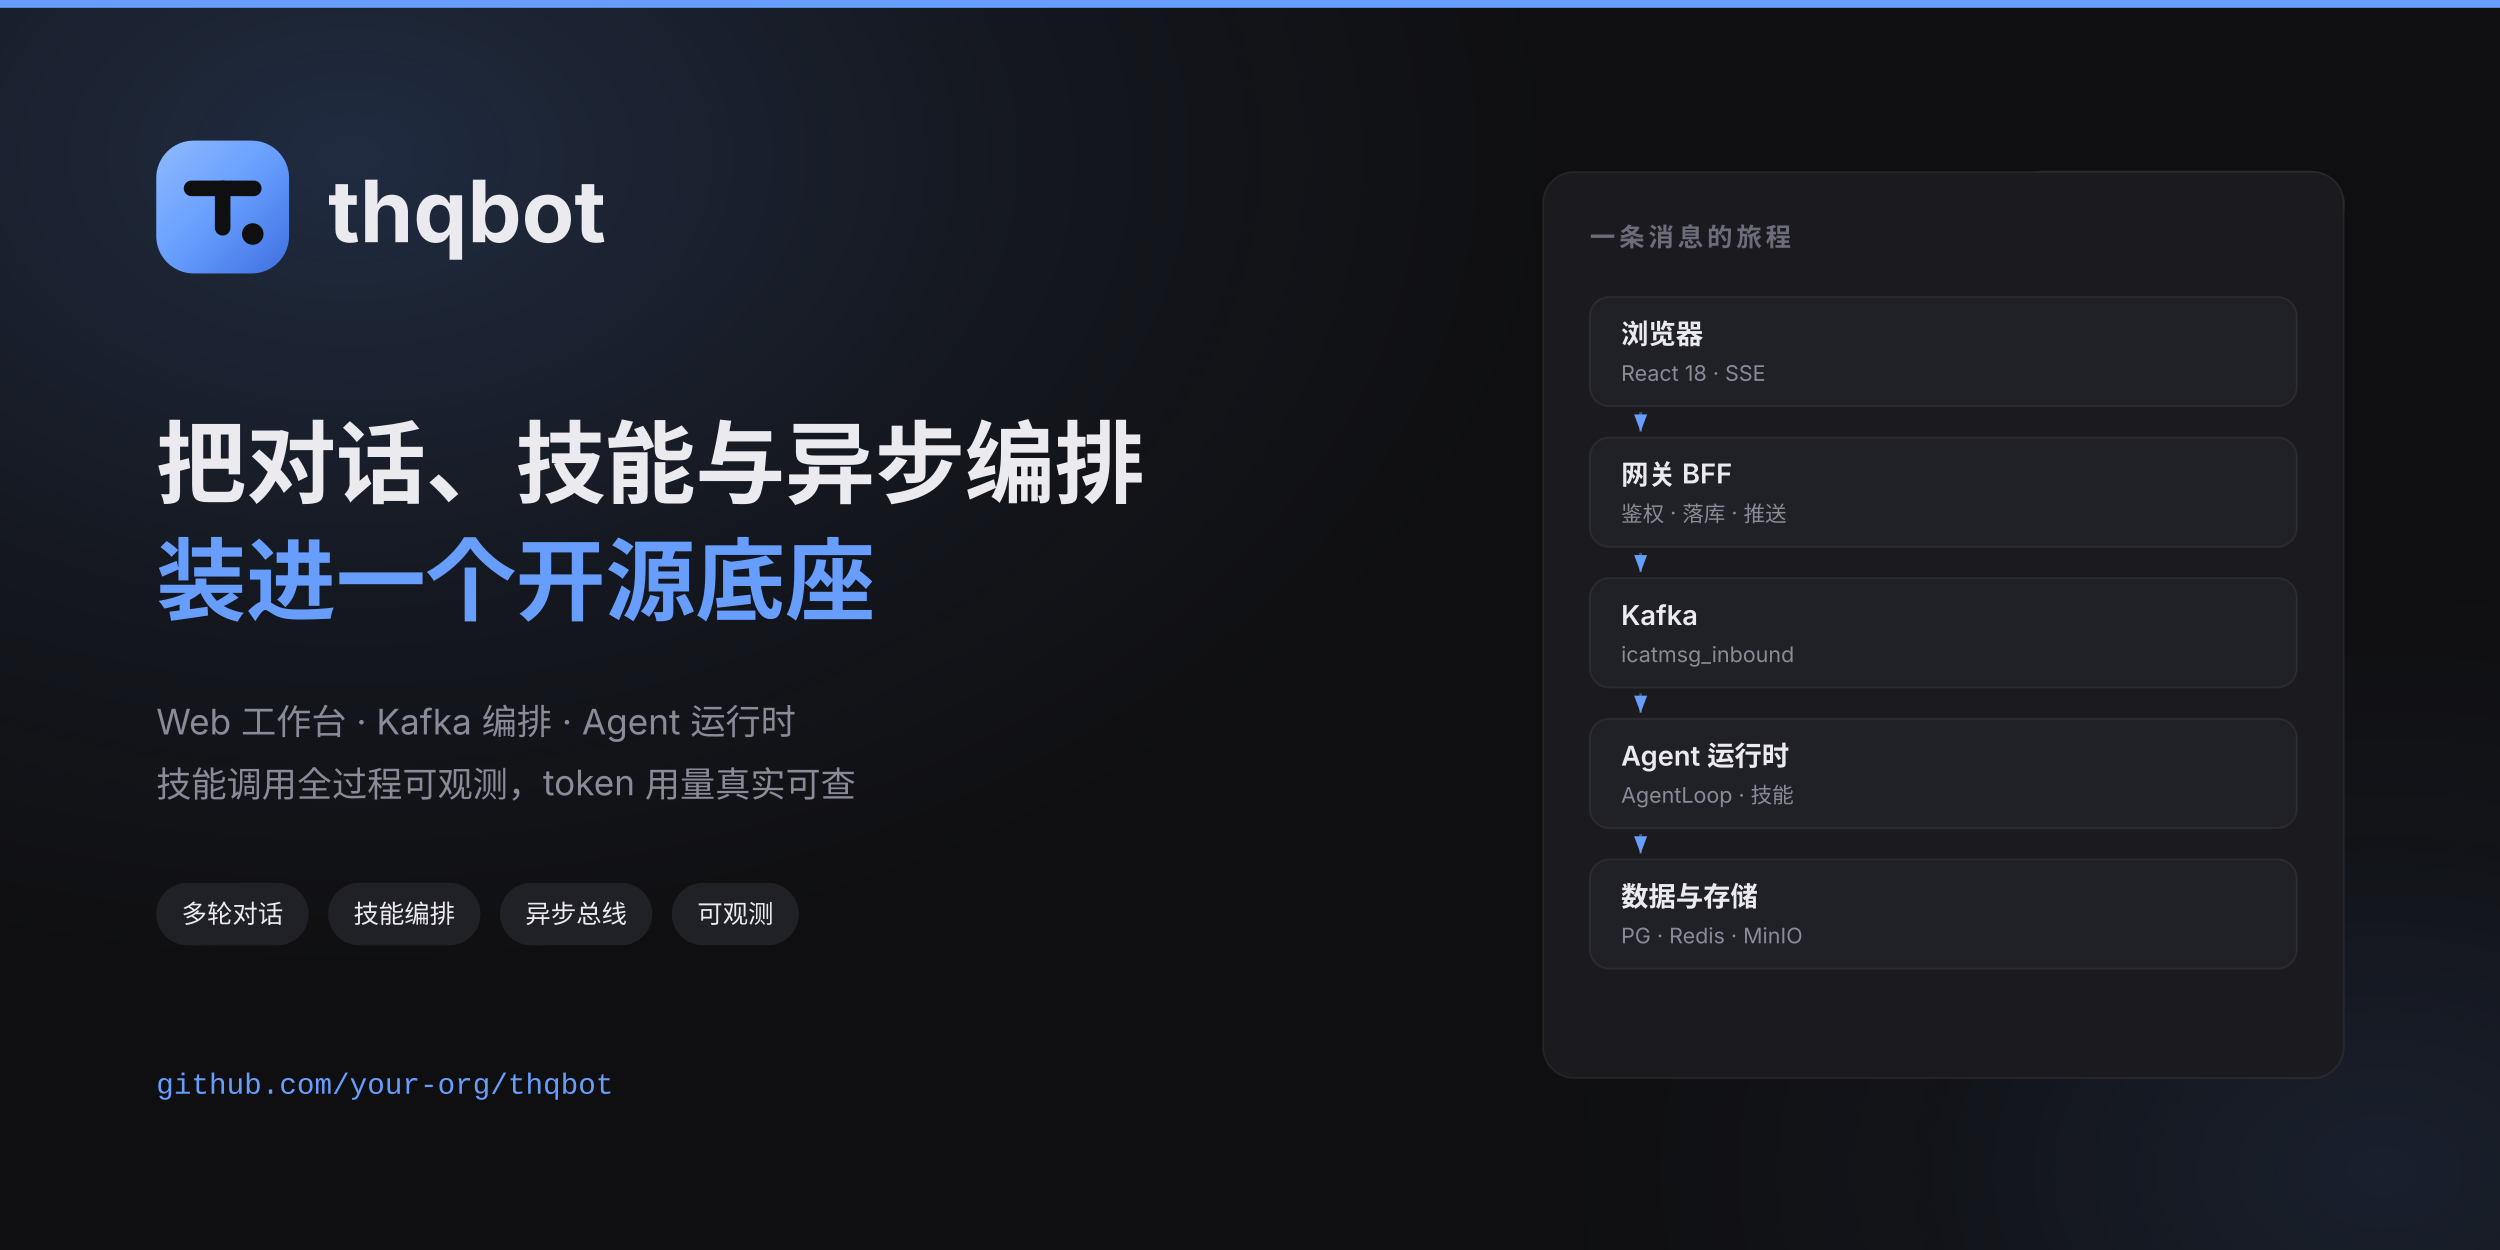
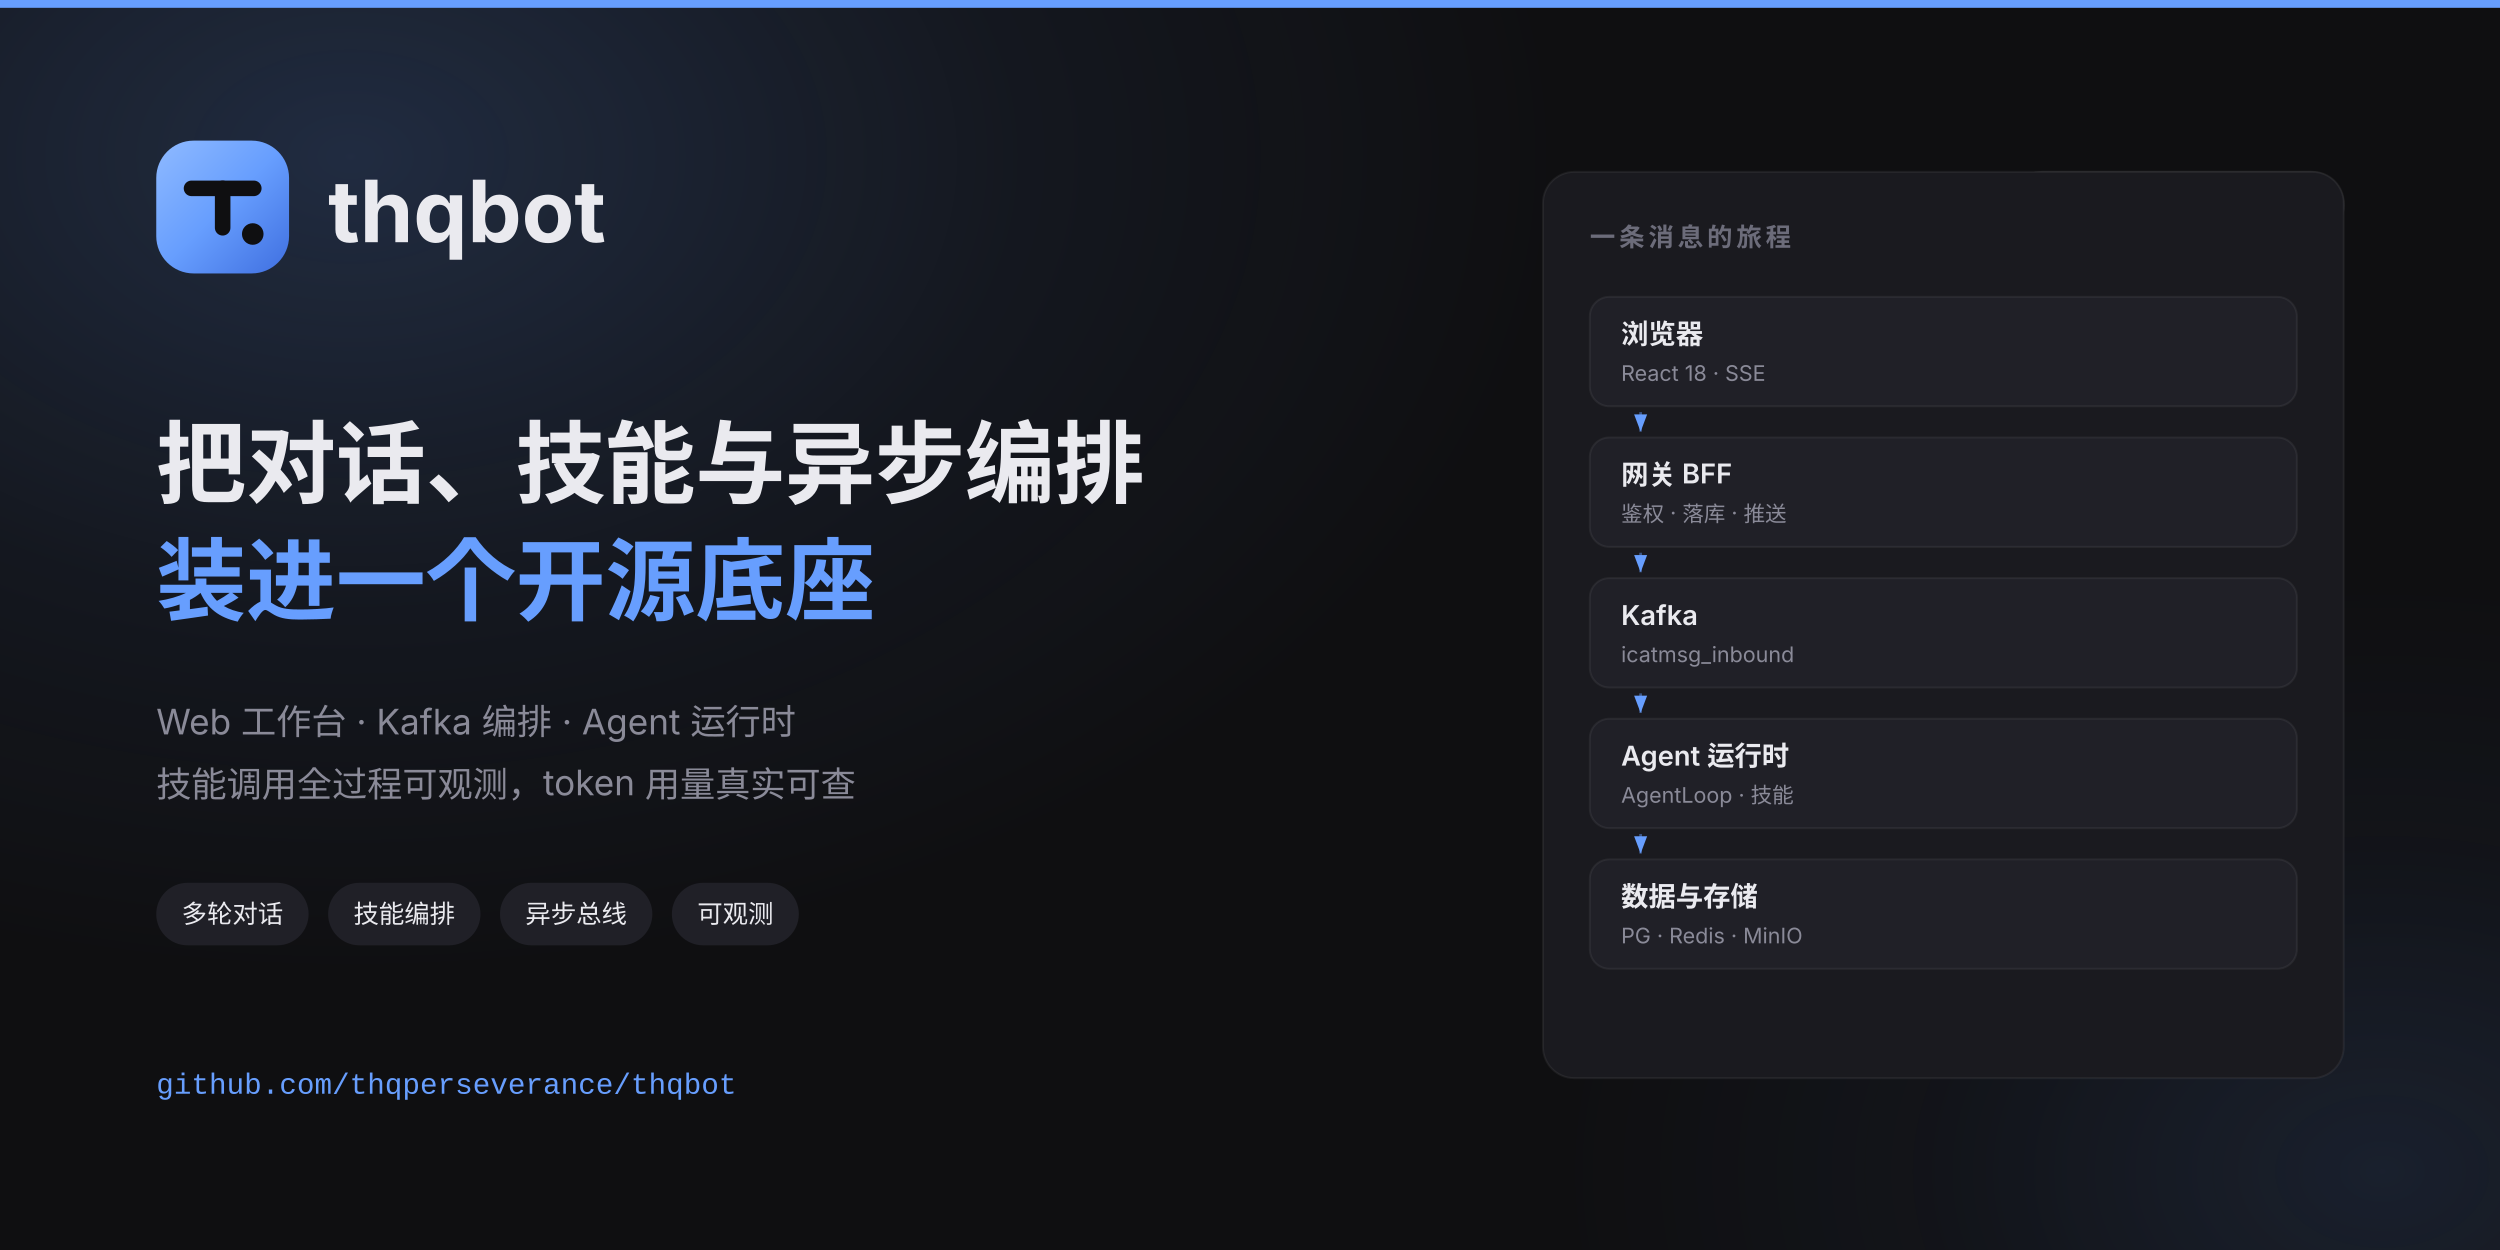
<svg xmlns="http://www.w3.org/2000/svg" width="1280" height="640" viewBox="0 0 1280 640" role="img" aria-label="thqbot — 开源 Agent 平台底座">
  <style>
    text { font-family: Inter, "Segoe UI", system-ui, -apple-system, "PingFang SC", "Microsoft YaHei", "Helvetica Neue", Arial, sans-serif; }
    .mono { font-family: "SF Mono", "JetBrains Mono", "Fira Code", Consolas, "Liberation Mono", Menlo, monospace; }
  </style>
  <defs>
    <radialGradient id="g-glow" cx="50%" cy="50%" r="50%">
      <stop offset="0" stop-color="#679EFE" stop-opacity="0.20" />
      <stop offset="0.55" stop-color="#679EFE" stop-opacity="0.06" />
      <stop offset="1" stop-color="#679EFE" stop-opacity="0" />
    </radialGradient>
    <linearGradient id="g-accent" x1="0" y1="0" x2="1" y2="1">
      <stop offset="0" stop-color="#8FBAFF" />
      <stop offset="0.5" stop-color="#679EFE" />
      <stop offset="1" stop-color="#3F6FE0" />
    </linearGradient>
    <marker id="ar" viewBox="0 0 10 10" refX="9" refY="5" markerWidth="7" markerHeight="7" orient="auto-start-reverse">
      <path d="M0 1.6 L9 5 L0 8.4 z" fill="#679EFE" />
    </marker>
    <marker id="arm" viewBox="0 0 10 10" refX="9" refY="5" markerWidth="6" markerHeight="6" orient="auto-start-reverse">
      <path d="M0 1.6 L9 5 L0 8.4 z" fill="#8A8A98" />
    </marker>
    <marker id="arg" viewBox="0 0 10 10" refX="9" refY="5" markerWidth="7" markerHeight="7" orient="auto-start-reverse">
      <path d="M0 1.6 L9 5 L0 8.4 z" fill="#22C55E" />
    </marker>
  </defs>
  <rect width="1280" height="640" fill="#0F0F11" />
  <ellipse cx="180" cy="80" rx="620" ry="420" fill="url(#g-glow)" />
  <ellipse cx="1220" cy="600" rx="420" ry="300" fill="url(#g-glow)" opacity="0.6" />
  <rect x="0" y="0" width="1280" height="4" rx="0" fill="#679EFE" />
  <g transform="translate(80 72) scale(1.0625)">
    <rect width="64" height="64" rx="18" fill="url(#g-accent)" />
    <path d="M17 23 H47" stroke="#0F0F11" stroke-width="7.5" stroke-linecap="round" />
    <path d="M32 23 V42" stroke="#0F0F11" stroke-width="7.5" stroke-linecap="round" />
    <circle cx="46.5" cy="45" r="5.2" fill="#0F0F11" />
  </g>
  <text x="168" y="124" font-size="44" font-weight="700" fill="#EAEAEF" id="t1">thqbot</text>
  <rect x="1028.56" y="88" width="171.44" height="34" rx="17" fill="#202027" stroke="rgba(255,255,255,0.06)" stroke-width="1" />
  <text x="1114.28" y="109.5" font-size="13" font-weight="400" fill="#8A8A98" text-anchor="middle" id="t2">开源核心 · Apache-2.0</text>
  <text x="80" y="254" font-size="46" font-weight="700" fill="#EAEAEF" id="t3">把对话、技能与异步编排</text>
  <text x="80" y="314" font-size="46" font-weight="700" fill="#679EFE" id="t4">装进一个开源底座</text>
  <text x="80" y="376" font-size="18" font-weight="400" fill="#8A8A98" id="t5">Web 工作台 · Kafka 编排 · Agent 运行时</text>
  <text x="80" y="408" font-size="18" font-weight="400" fill="#8A8A98" id="t6">技能调用全过程可观测，token 用量真实可查</text>
  <rect x="80" y="452" width="78" height="32" rx="16" fill="#202027" />
  <text x="93" y="472.55" font-size="13" font-weight="400" fill="#EAEAEF" id="t7">多轮对话</text>
  <rect x="168" y="452" width="78" height="32" rx="16" fill="#202027" />
  <text x="181" y="472.55" font-size="13" font-weight="400" fill="#EAEAEF" id="t8">技能编排</text>
  <rect x="256" y="452" width="78" height="32" rx="16" fill="#202027" />
  <text x="269" y="472.55" font-size="13" font-weight="400" fill="#EAEAEF" id="t9">异步总线</text>
  <rect x="344" y="452" width="65" height="32" rx="16" fill="#202027" />
  <text x="357" y="472.55" font-size="13" font-weight="400" fill="#EAEAEF" id="t10">可观测</text>
-   <text x="80" y="560" font-size="15" font-weight="400" fill="#679EFE" class="mono" id="t11">github.com/your-org/thqbot</text>
+   <text x="80" y="560" font-size="15" font-weight="400" fill="#679EFE" class="mono" id="t11">github.com/thqperseverance/thqbot</text>
  <rect x="790" y="88" width="410" height="464" rx="16" fill="#1A1A1F" stroke="rgba(255,255,255,0.06)" stroke-width="1" />
  <text x="814" y="126" font-size="13" font-weight="600" fill="#6C6C7A" letter-spacing="2" id="t12">一条消息的旅程</text>
  <rect x="814" y="152" width="362" height="56" rx="10" fill="#202027" stroke="rgba(255,255,255,0.06)" stroke-width="1" />
  <text x="830" y="176" font-size="14" font-weight="600" fill="#EAEAEF" id="t13">浏览器</text>
  <text x="830" y="195" font-size="11" font-weight="400" fill="#8A8A98" id="t14">React 18 · SSE</text>
  <line x1="840" y1="211" x2="840" y2="221" stroke="rgba(103,158,254,0.45)" stroke-width="1.4" marker-end="url(#ar)" />
  <rect x="814" y="224" width="362" height="56" rx="10" fill="#202027" stroke="rgba(255,255,255,0.06)" stroke-width="1" />
  <text x="830" y="248" font-size="14" font-weight="600" fill="#EAEAEF" id="t15">网关 BFF</text>
  <text x="830" y="267" font-size="11" font-weight="400" fill="#8A8A98" id="t16">鉴权 · 落库 · 推送</text>
  <line x1="840" y1="283" x2="840" y2="293" stroke="rgba(103,158,254,0.45)" stroke-width="1.4" marker-end="url(#ar)" />
  <rect x="814" y="296" width="362" height="56" rx="10" fill="#202027" stroke="rgba(255,255,255,0.06)" stroke-width="1" />
  <text x="830" y="320" font-size="14" font-weight="600" fill="#EAEAEF" id="t17">Kafka</text>
  <text x="830" y="339" font-size="11" font-weight="400" fill="#8A8A98" id="t18">icatmsg_inbound</text>
  <line x1="840" y1="355" x2="840" y2="365" stroke="rgba(103,158,254,0.45)" stroke-width="1.4" marker-end="url(#ar)" />
  <rect x="814" y="368" width="362" height="56" rx="10" fill="#202027" stroke="rgba(255,255,255,0.06)" stroke-width="1" />
  <text x="830" y="392" font-size="14" font-weight="600" fill="#EAEAEF" id="t19">Agent 运行时</text>
  <text x="830" y="411" font-size="11" font-weight="400" fill="#8A8A98" id="t20">AgentLoop · 技能</text>
  <line x1="840" y1="427" x2="840" y2="437" stroke="rgba(103,158,254,0.45)" stroke-width="1.4" marker-end="url(#ar)" />
  <rect x="814" y="440" width="362" height="56" rx="10" fill="#202027" stroke="rgba(255,255,255,0.06)" stroke-width="1" />
  <text x="830" y="464" font-size="14" font-weight="600" fill="#EAEAEF" id="t21">数据与存储</text>
  <text x="830" y="483" font-size="11" font-weight="400" fill="#8A8A98" id="t22">PG · Redis · MinIO</text>
</svg>
